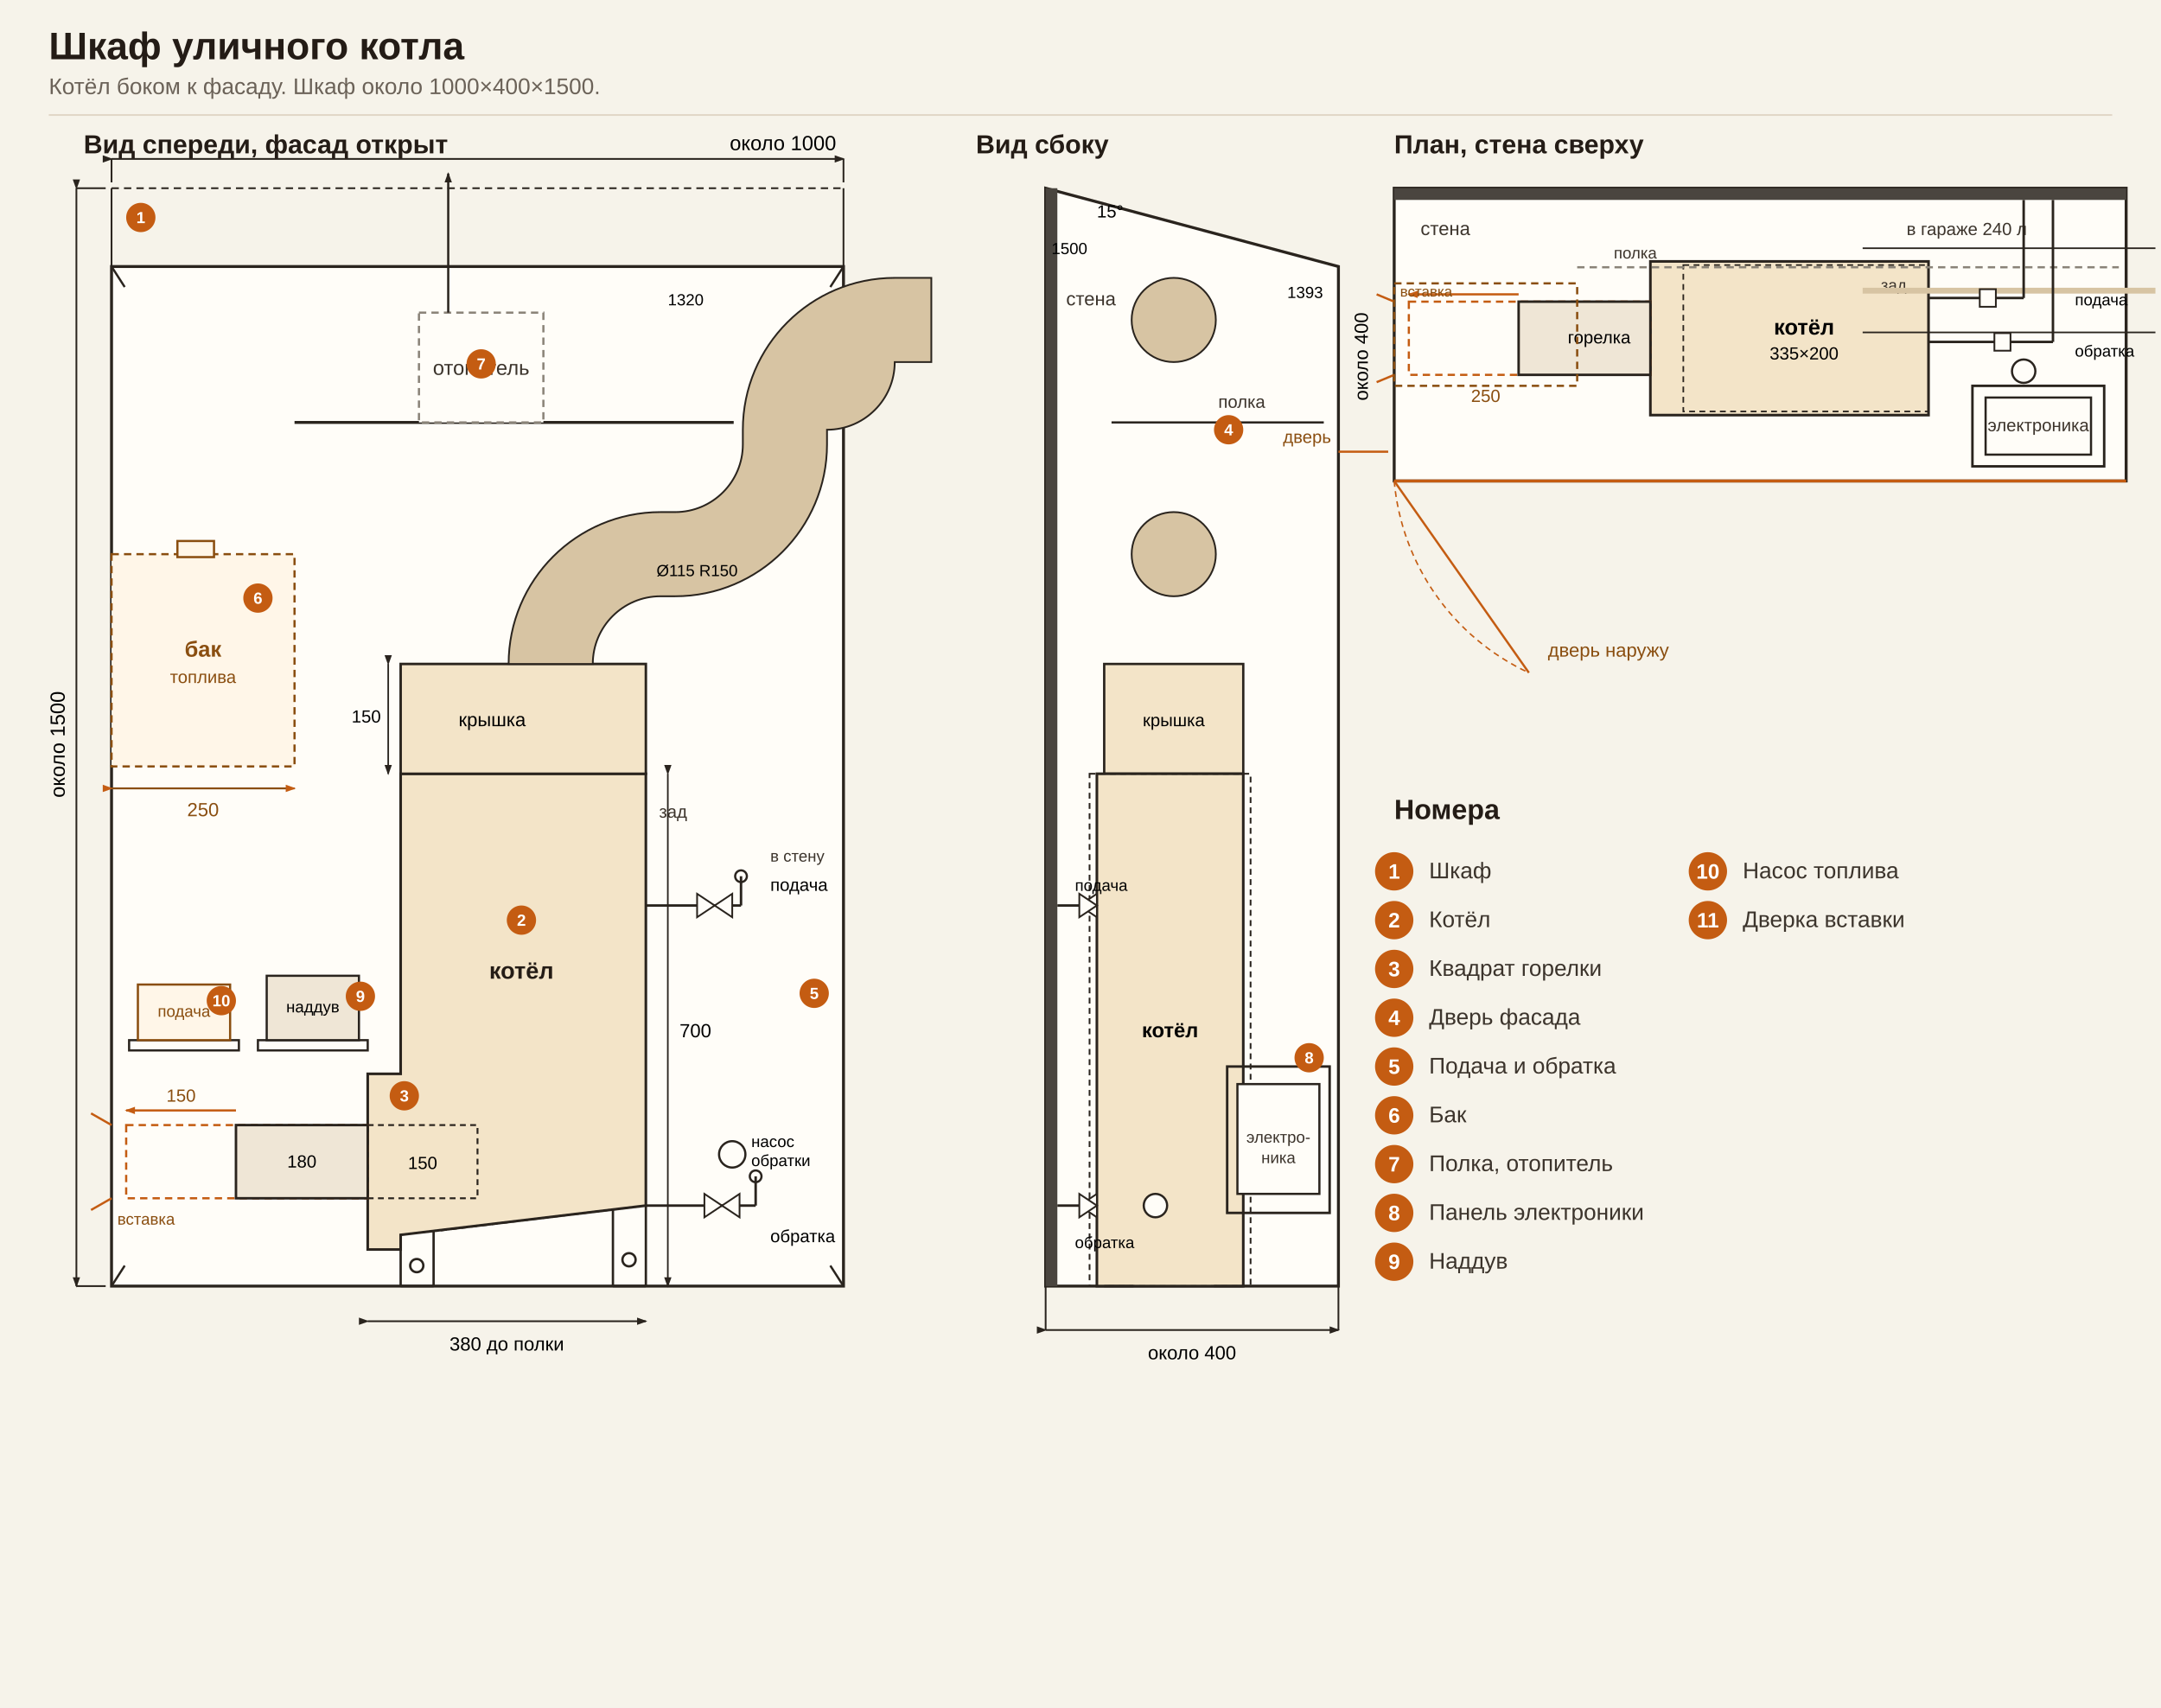
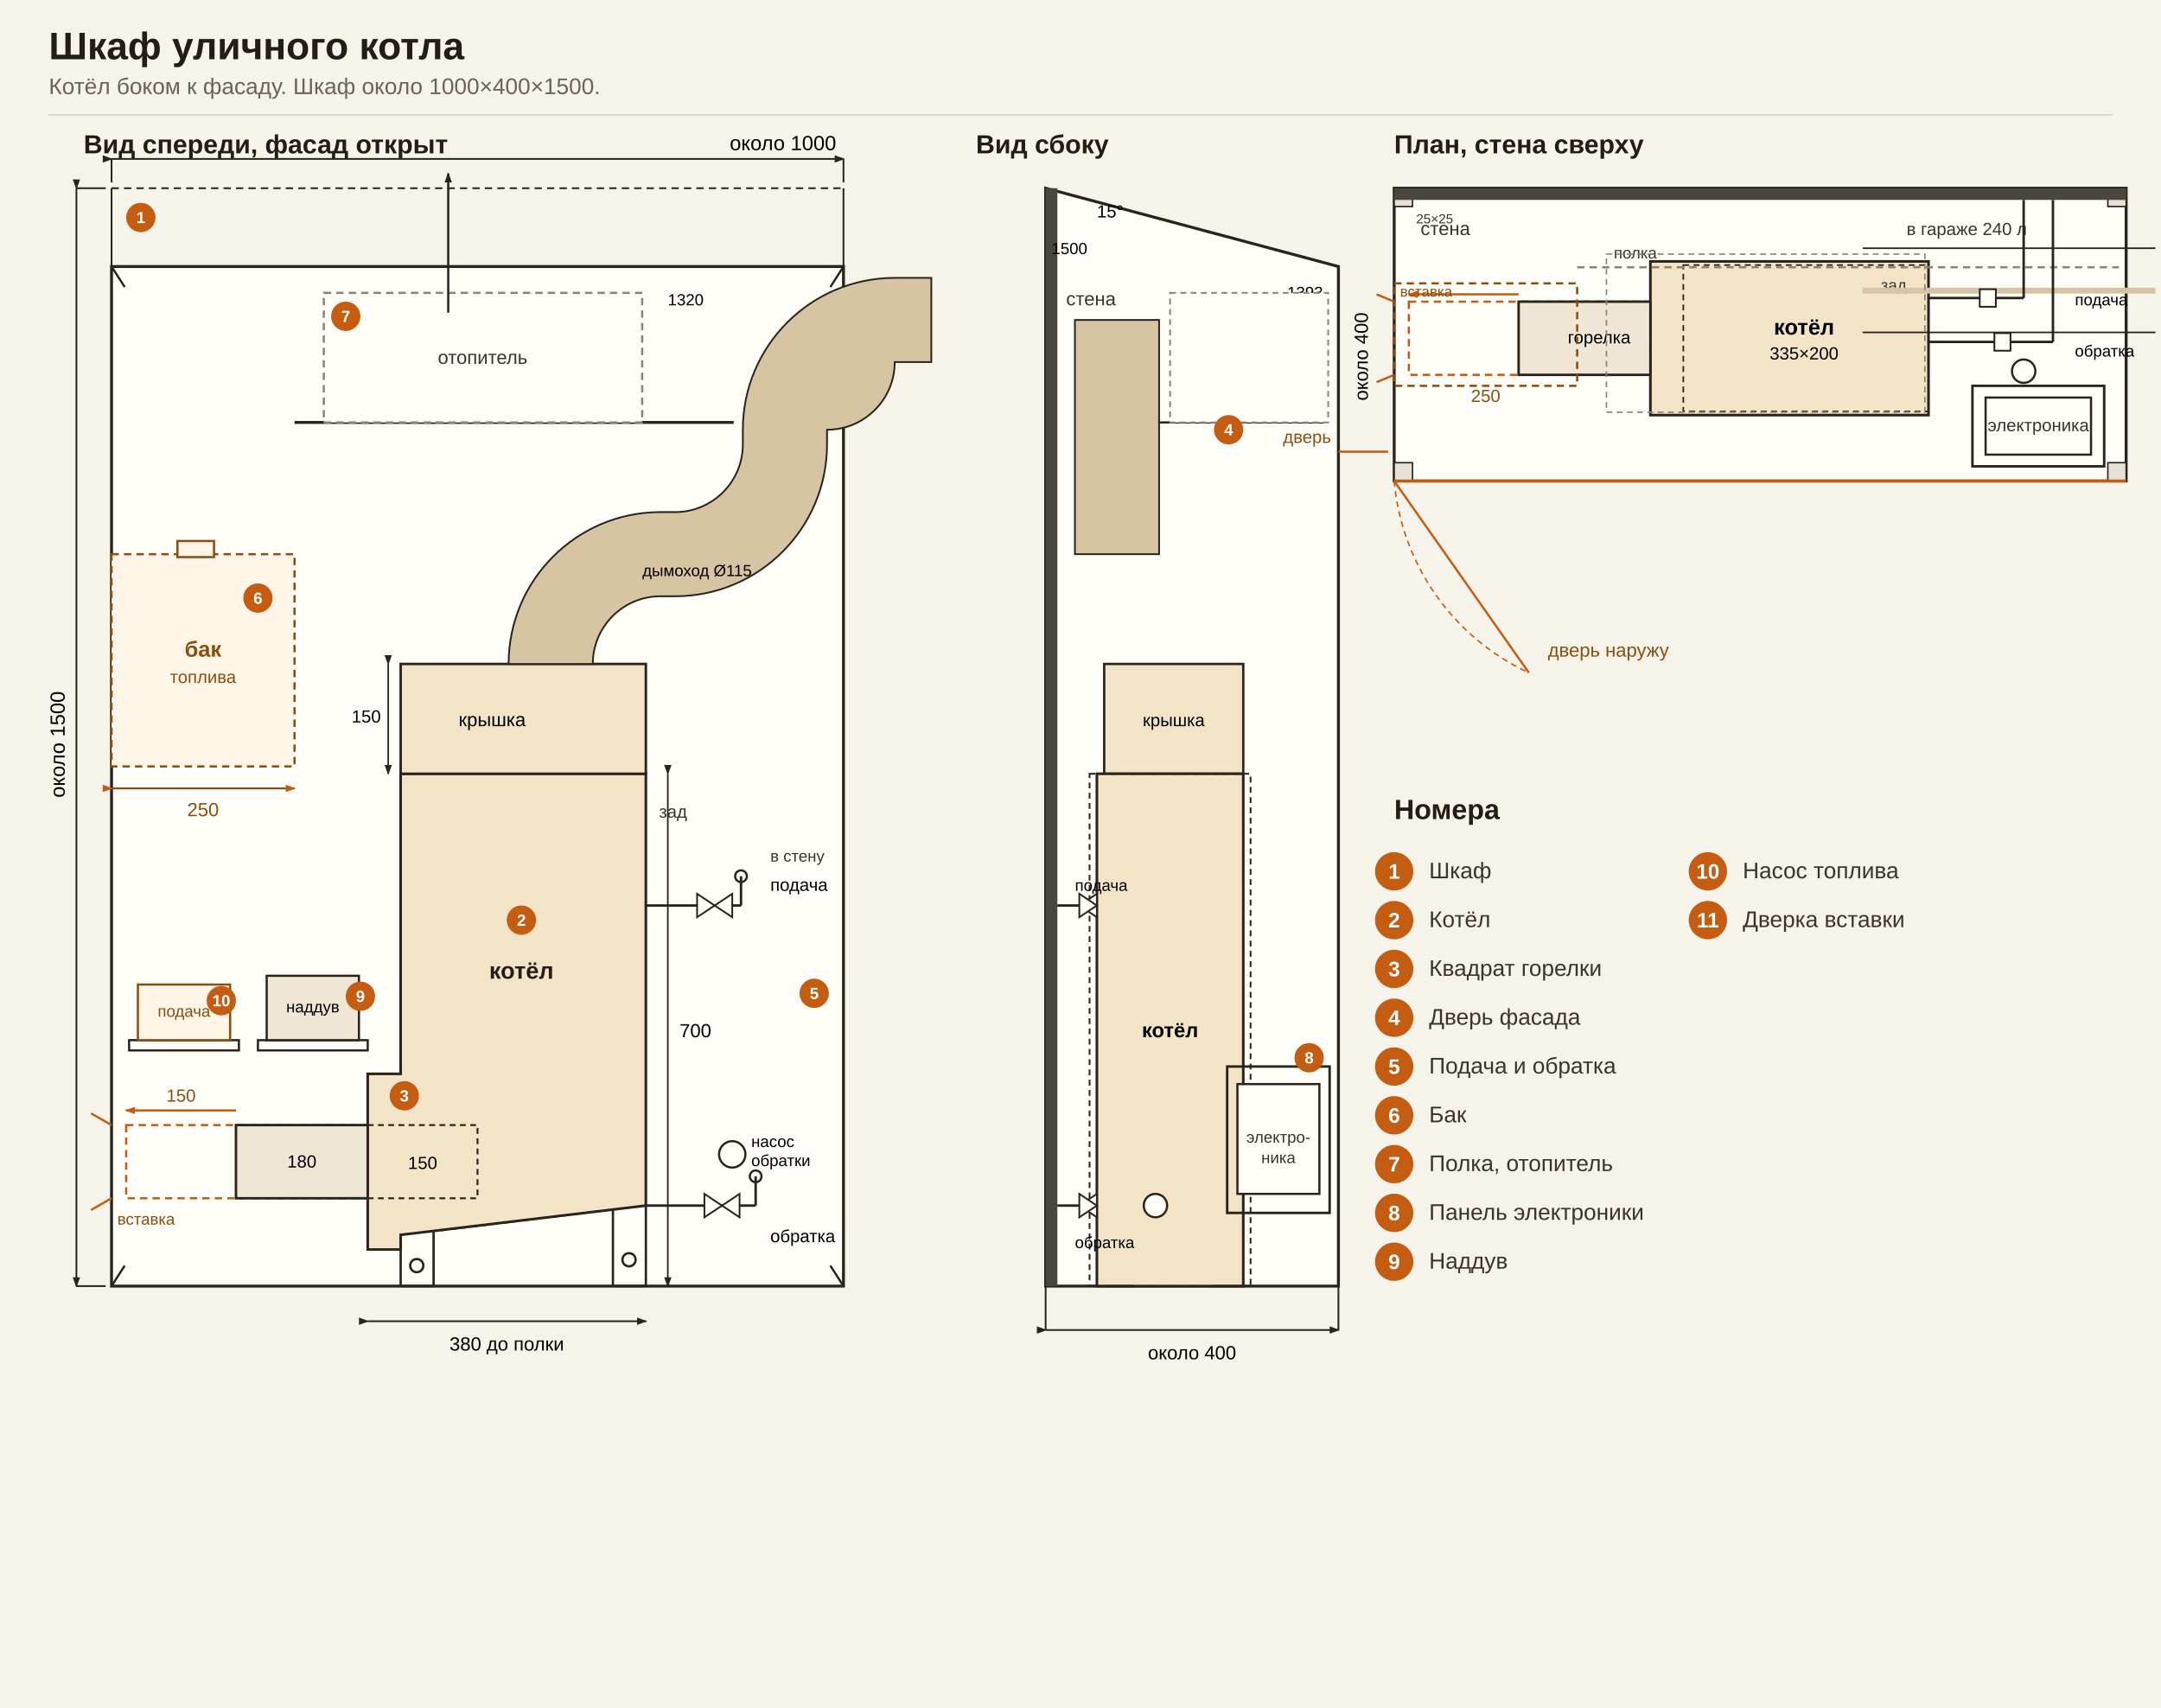
<svg xmlns="http://www.w3.org/2000/svg" width="1240" height="980" viewBox="0 0 1240 980" font-family="Liberation Sans, DejaVu Sans, sans-serif">
  <rect width="1240" height="980" fill="#f6f3ea" />
  <defs>
    <marker id="ah" markerUnits="userSpaceOnUse" markerWidth="14" markerHeight="10" refX="12" refY="5" orient="auto">
      <path d="M0 0 L14 5 L0 10 Z" fill="#2a241e" />
    </marker>
    <marker id="ao" markerUnits="userSpaceOnUse" markerWidth="14" markerHeight="10" refX="12" refY="5" orient="auto">
      <path d="M0 0 L14 5 L0 10 Z" fill="#c45c12" />
    </marker>
  </defs>
  <text x="28" y="34" font-size="22" font-weight="700" fill="#241c16">Шкаф уличного котла</text>
  <text x="28" y="54" font-size="13" fill="#6b6258">Котёл боком к фасаду. Шкаф около 1000×400×1500.</text>
  <line x1="28" y1="66" x2="1212" y2="66" stroke="#e0d6c6" stroke-width="1" />
  <text x="48" y="88" font-size="15" font-weight="700" fill="#241c16">Вид спереди, фасад открыт</text>
  <g transform="translate(64,108) scale(0.42)">
    <rect x="0" y="107" width="1000" height="1393" fill="#fffdf8" stroke="#2a241e" stroke-width="4" />
    <line x1="0" y1="0" x2="1000" y2="0" stroke="#2a241e" stroke-width="2.4" stroke-dasharray="10 7" />
    <line x1="0" y1="0" x2="0" y2="107" stroke="#2a241e" stroke-width="2.4" />
    <line x1="1000" y1="0" x2="1000" y2="107" stroke="#2a241e" stroke-width="2.4" />
    <line x1="0" y1="107" x2="18" y2="135" stroke="#2a241e" stroke-width="3" />
    <line x1="1000" y1="107" x2="982" y2="135" stroke="#2a241e" stroke-width="3" />
    <line x1="0" y1="1500" x2="18" y2="1472" stroke="#2a241e" stroke-width="3" />
    <line x1="1000" y1="1500" x2="982" y2="1472" stroke="#2a241e" stroke-width="3" />
    <rect x="0" y="500" width="250" height="290" fill="#fff6e8" stroke="#8a4e10" stroke-width="3" stroke-dasharray="10 7" />
    <rect x="90" y="482" width="50" height="22" fill="#fff6e8" stroke="#8a4e10" stroke-width="3" />
    <text x="125" y="640" text-anchor="middle" font-size="30" fill="#8a4e10" font-weight="700">бак</text>
    <text x="125" y="676" text-anchor="middle" font-size="24" fill="#8a4e10">топлива</text>
    <line x1="0" y1="820" x2="250" y2="820" stroke="#8a4e10" stroke-width="2.6" marker-start="url(#ao)" marker-end="url(#ao)" />
    <text x="125" y="858" text-anchor="middle" font-size="26" fill="#8a4e10">250</text>
    <line x1="250" y1="320" x2="850" y2="320" stroke="#2a241e" stroke-width="4" />
    <line x1="990" y1="320" x2="1000" y2="320" stroke="#2a241e" stroke-width="4" />
-     <rect x="420" y="170" width="170" height="150" fill="#fffdf8" stroke="#8a8378" stroke-width="3" stroke-dasharray="10 7" />
-     <text x="505" y="255" text-anchor="middle" font-size="28" fill="#3c342c">отопитель</text>
+     <rect x="290" y="143" width="435" height="177" fill="#fffdf8" stroke="#8a8378" stroke-width="3" stroke-dasharray="10 7" />
+     <text x="507" y="240" text-anchor="middle" font-size="26" fill="#3c342c">отопитель</text>
    <line x1="460" y1="170" x2="460" y2="-20" stroke="#2a241e" stroke-width="3" marker-end="url(#ah)" />
    <rect x="24" y="1164" width="150" height="14" fill="#fffdf8" stroke="#2a241e" stroke-width="3" />
    <rect x="36" y="1088" width="126" height="76" fill="#fff6e8" stroke="#8a4e10" stroke-width="3" />
    <text x="99" y="1132" text-anchor="middle" font-size="22" fill="#8a4e10">подача</text>
    <path fill="#f3e4c8" stroke="#2a241e" stroke-width="3.6" d="M 730 800 H 395 V 1210 H 350 V 1450 H 395 V 1430 L 730 1390 Z" />
    <g fill="none" stroke="#2a241e" stroke-width="3.2">
      <line x1="685" y1="1500" x2="730" y2="1500" />
      <line x1="730" y1="1500" x2="730" y2="1390" />
      <line x1="685" y1="1500" x2="685" y2="1395" />
      <circle cx="707" cy="1464" r="9" />
      <line x1="395" y1="1500" x2="440" y2="1500" />
      <line x1="395" y1="1500" x2="395" y2="1430" />
      <line x1="440" y1="1500" x2="440" y2="1425" />
      <circle cx="417" cy="1472" r="9" />
    </g>
    <line x1="450" y1="1424" x2="680" y2="1396" stroke="#2a241e" stroke-width="2.4" stroke-dasharray="8 6" />
    <rect x="350" y="1280" width="150" height="100" fill="none" stroke="#2a241e" stroke-width="2.6" stroke-dasharray="8 6" />
    <text x="425" y="1340" text-anchor="middle" font-size="24">150</text>
    <text x="560" y="1080" text-anchor="middle" font-size="32" fill="#241c16" font-weight="700">котёл</text>
    <rect x="395" y="650" width="335" height="150" fill="#f3e4c8" stroke="#2a241e" stroke-width="3.4" />
    <text x="520" y="735" text-anchor="middle" font-size="26">крышка</text>
    <path fill="#d7c4a3" stroke="#2a241e" stroke-width="2.4" d="M542.5 650 A207.5 207.5 0 0 1 750 442.5 L770 442.5 A92.5 92.5 0 0 0 862.5 350 L862.5 330 A207.5 207.5 0 0 1 1070 122.5 L1120 122.5 L1120 237.5 L1070 237.5 A92.5 92.5 0 0 1 977.5 330 L977.5 350 A207.5 207.5 0 0 1 770 557.5 L750 557.5 A92.5 92.5 0 0 0 657.5 650 Z" />
    <text x="760" y="160" font-size="22">1320</text>
-     <text x="800" y="530" text-anchor="middle" font-size="22">Ø115 R150</text>
+     <text x="800" y="530" text-anchor="middle" font-size="22">дымоход Ø115</text>
    <g fill="none" stroke="#2a241e" stroke-width="2.2" marker-start="url(#ah)" marker-end="url(#ah)">
      <line x1="378" y1="650" x2="378" y2="800" />
    </g>
    <text x="368" y="730" text-anchor="end" font-size="24">150</text>
    <text x="748" y="860" font-size="24" fill="#3c342c">зад</text>
    <line x1="730" y1="980" x2="860" y2="980" stroke="#2a241e" stroke-width="3.4" />
    <line x1="730" y1="1390" x2="880" y2="1390" stroke="#2a241e" stroke-width="3.4" />
    <path d="M800 964 L824 980 L800 996 Z" fill="#fffdf8" stroke="#2a241e" stroke-width="2.4" />
    <path d="M848 964 L824 980 L848 996 Z" fill="#fffdf8" stroke="#2a241e" stroke-width="2.4" />
    <path d="M810 1374 L834 1390 L810 1406 Z" fill="#fffdf8" stroke="#2a241e" stroke-width="2.4" />
    <path d="M858 1374 L834 1390 L858 1406 Z" fill="#fffdf8" stroke="#2a241e" stroke-width="2.4" />
    <circle cx="848" cy="1320" r="18" fill="#fffdf8" stroke="#2a241e" stroke-width="3" />
    <text x="874" y="1310" font-size="22">насос</text>
    <text x="874" y="1336" font-size="22">обратки</text>
    <path d="M860 980 V940" fill="none" stroke="#2a241e" stroke-width="3.4" />
    <circle cx="860" cy="940" r="8" fill="none" stroke="#2a241e" stroke-width="3" />
    <path d="M880 1390 V1350" fill="none" stroke="#2a241e" stroke-width="3.4" />
    <circle cx="880" cy="1350" r="8" fill="none" stroke="#2a241e" stroke-width="3" />
    <text x="900" y="960" font-size="24">подача</text>
    <text x="900" y="1440" font-size="24">обратка</text>
    <text x="900" y="920" font-size="22" fill="#3c342c">в стену</text>
    <rect x="200" y="1164" width="150" height="14" fill="#fffdf8" stroke="#2a241e" stroke-width="3" />
    <rect x="212" y="1076" width="126" height="88" fill="#efe6d6" stroke="#2a241e" stroke-width="3" />
    <text x="275" y="1126" text-anchor="middle" font-size="22">наддув</text>
    <rect x="20" y="1280" width="330" height="100" fill="none" stroke="#c45c12" stroke-width="3" stroke-dasharray="10 7" />
    <rect x="170" y="1280" width="180" height="100" fill="#efe6d6" stroke="#2a241e" stroke-width="3.4" />
    <text x="260" y="1338" text-anchor="middle" font-size="24">180</text>
    <line x1="170" y1="1260" x2="20" y2="1260" stroke="#c45c12" stroke-width="3" marker-end="url(#ao)" />
    <text x="95" y="1248" text-anchor="middle" font-size="24" fill="#8a4e10">150</text>
    <line x1="0" y1="1280" x2="-28" y2="1264" stroke="#c45c12" stroke-width="3" />
    <line x1="0" y1="1380" x2="-28" y2="1396" stroke="#c45c12" stroke-width="3" />
    <text x="8" y="1416" font-size="22" fill="#8a4e10">вставка</text>
    <g fill="none" stroke="#2a241e" stroke-width="2.4" marker-start="url(#ah)" marker-end="url(#ah)">
      <line x1="350" y1="1548" x2="730" y2="1548" />
    </g>
    <text x="540" y="1588" text-anchor="middle" font-size="26">380 до полки</text>
    <g fill="none" stroke="#2a241e" stroke-width="2.4" marker-start="url(#ah)" marker-end="url(#ah)">
      <line x1="-48" y1="0" x2="-48" y2="1500" />
    </g>
    <line x1="-48" y1="0" x2="-8" y2="0" stroke="#2a241e" stroke-width="2.4" />
    <line x1="-48" y1="1500" x2="-8" y2="1500" stroke="#2a241e" stroke-width="2.4" />
    <text x="-64" y="760" text-anchor="middle" font-size="28" transform="rotate(-90 -64 760)">около 1500</text>
    <g fill="none" stroke="#2a241e" stroke-width="2.4" marker-start="url(#ah)" marker-end="url(#ah)">
      <line x1="0" y1="-40" x2="1000" y2="-40" />
    </g>
    <line x1="0" y1="-40" x2="0" y2="-8" stroke="#2a241e" stroke-width="2.4" />
    <line x1="1000" y1="-40" x2="1000" y2="-8" stroke="#2a241e" stroke-width="2.4" />
    <text x="990" y="-52" text-anchor="end" font-size="28">около 1000</text>
    <g fill="none" stroke="#2a241e" stroke-width="2.2" marker-start="url(#ah)" marker-end="url(#ah)">
      <line x1="760" y1="800" x2="760" y2="1500" />
    </g>
    <text x="776" y="1160" font-size="26">700</text>
    <g font-weight="700" fill="#fff" font-size="22" text-anchor="middle">
      <g transform="translate(40,40)">
        <circle r="20" fill="#c45c12" />
        <text dy="0.35em">1</text>
      </g>
      <g transform="translate(560,1000)">
        <circle r="20" fill="#c45c12" />
        <text dy="0.35em">2</text>
      </g>
      <g transform="translate(400,1240)">
        <circle r="20" fill="#c45c12" />
        <text dy="0.35em">3</text>
      </g>
      <g transform="translate(340,1104)">
        <circle r="20" fill="#c45c12" />
        <text dy="0.35em">9</text>
      </g>
      <g transform="translate(150,1110)">
        <circle r="20" fill="#c45c12" />
        <text dy="0.35em">10</text>
      </g>
      <g transform="translate(960,1100)">
        <circle r="20" fill="#c45c12" />
        <text dy="0.35em">5</text>
      </g>
      <g transform="translate(200,560)">
        <circle r="20" fill="#c45c12" />
        <text dy="0.35em">6</text>
      </g>
-       <g transform="translate(505,240)">
+       <g transform="translate(320,175)">
        <circle r="20" fill="#c45c12" />
        <text dy="0.35em">7</text>
      </g>
    </g>
  </g>
  <text x="560" y="88" font-size="15" font-weight="700" fill="#241c16">Вид сбоку</text>
  <g transform="translate(600,108) scale(0.42)">
    <path d="M0 0 L400 107 L400 1500 L0 1500 Z" fill="#fffdf8" stroke="#2a241e" stroke-width="4" />
    <rect x="0" y="0" width="16" height="1500" fill="#4a453f" />
    <text x="28" y="160" font-size="26" fill="#3c342c">стена</text>
    <text x="70" y="40" font-size="24">15°</text>
    <text x="8" y="90" font-size="22">1500</text>
    <text x="330" y="150" font-size="22">1393</text>
    <line x1="90" y1="320" x2="380" y2="320" stroke="#2a241e" stroke-width="3" />
-     <text x="300" y="300" text-anchor="end" font-size="24" fill="#3c342c">полка</text>
-     <circle cx="175" cy="500" r="57.5" fill="#d7c4a3" stroke="#2a241e" stroke-width="2.4" />
-     <circle cx="175" cy="180" r="57.5" fill="#d7c4a3" stroke="#2a241e" stroke-width="2.4" />
+     <text x="360" y="300" text-anchor="end" font-size="24" fill="#3c342c">полка</text>
+     <rect x="170" y="143" width="216" height="177" fill="#fffdf8" stroke="#8a8378" stroke-width="2.4" stroke-dasharray="8 6" />
+     <rect x="40" y="180" width="115" height="320" fill="#d7c4a3" stroke="#2a241e" stroke-width="2.4" />
    <rect x="80" y="650" width="190" height="150" fill="#f3e4c8" stroke="#2a241e" stroke-width="3.2" />
    <text x="175" y="735" text-anchor="middle" font-size="24">крышка</text>
    <rect x="70" y="800" width="200" height="700" fill="#f3e4c8" stroke="#2a241e" stroke-width="3.6" />
    <rect x="60" y="800" width="220" height="700" fill="none" stroke="#2a241e" stroke-width="2.4" stroke-dasharray="8 6" />
    <line x1="80" y1="1500" x2="120" y2="1500" stroke="#2a241e" stroke-width="3" />
    <line x1="230" y1="1500" x2="270" y2="1500" stroke="#2a241e" stroke-width="3" />
    <text x="170" y="1160" text-anchor="middle" font-size="28" font-weight="700">котёл</text>
    <line x1="70" y1="980" x2="16" y2="980" stroke="#2a241e" stroke-width="3.4" />
    <line x1="70" y1="1390" x2="16" y2="1390" stroke="#2a241e" stroke-width="3.4" />
    <path d="M70 964 L46 980 L70 996 Z" fill="#fffdf8" stroke="#2a241e" stroke-width="2.4" />
    <path d="M46 964 L70 980 L46 996 Z" fill="#fffdf8" stroke="#2a241e" stroke-width="2.4" />
    <path d="M70 1374 L46 1390 L70 1406 Z" fill="#fffdf8" stroke="#2a241e" stroke-width="2.4" />
    <path d="M46 1374 L70 1390 L46 1406 Z" fill="#fffdf8" stroke="#2a241e" stroke-width="2.4" />
    <circle cx="150" cy="1390" r="16" fill="#fffdf8" stroke="#2a241e" stroke-width="3" />
    <text x="40" y="960" font-size="22">подача</text>
    <text x="40" y="1448" font-size="22">обратка</text>
    <rect x="248" y="1200" width="140" height="200" fill="none" stroke="#2a241e" stroke-width="3.4" />
    <rect x="262" y="1224" width="112" height="150" fill="#fffdf8" stroke="#2a241e" stroke-width="3" />
    <text x="318" y="1304" text-anchor="middle" font-size="22" fill="#3c342c">электро-</text>
    <text x="318" y="1332" text-anchor="middle" font-size="22" fill="#3c342c">ника</text>
    <line x1="400" y1="360" x2="468" y2="360" stroke="#c45c12" stroke-width="3" />
    <text x="390" y="348" text-anchor="end" font-size="24" fill="#8a4e10">дверь</text>
    <g fill="none" stroke="#2a241e" stroke-width="2.4" marker-start="url(#ah)" marker-end="url(#ah)">
      <line x1="0" y1="1560" x2="400" y2="1560" />
    </g>
    <line x1="0" y1="1500" x2="0" y2="1560" stroke="#2a241e" stroke-width="2.4" />
    <line x1="400" y1="1500" x2="400" y2="1560" stroke="#2a241e" stroke-width="2.4" />
    <text x="200" y="1600" text-anchor="middle" font-size="26">около 400</text>
    <g font-weight="700" fill="#fff" font-size="22" text-anchor="middle">
      <g transform="translate(250,330)">
        <circle r="20" fill="#c45c12" />
        <text dy="0.35em">4</text>
      </g>
      <g transform="translate(360,1188)">
        <circle r="20" fill="#c45c12" />
        <text dy="0.35em">8</text>
      </g>
    </g>
  </g>
  <text x="800" y="88" font-size="15" font-weight="700" fill="#241c16">План, стена сверху</text>
  <g transform="translate(800,108) scale(0.42)">
    <rect x="0" y="0" width="1000" height="400" fill="#fffdf8" stroke="#2a241e" stroke-width="4" />
+     <rect x="0" y="0" width="25" height="25" fill="#e7e0d4" stroke="#2a241e" stroke-width="2" />
+     <rect x="975" y="0" width="25" height="25" fill="#e7e0d4" stroke="#2a241e" stroke-width="2" />
+     <rect x="0" y="375" width="25" height="25" fill="#e7e0d4" stroke="#2a241e" stroke-width="2" />
+     <rect x="975" y="375" width="25" height="25" fill="#e7e0d4" stroke="#2a241e" stroke-width="2" />
+     <text x="30" y="48" font-size="18" fill="#3c342c">25×25</text>
    <rect x="0" y="0" width="1000" height="16" fill="#4a453f" />
    <text x="36" y="64" font-size="26" fill="#3c342c">стена</text>
    <text x="700" y="64" font-size="24" fill="#3c342c">в гараже 240 л</text>
    <rect x="350" y="100" width="380" height="210" fill="#f3e4c8" stroke="#2a241e" stroke-width="3.6" />
    <rect x="395" y="105" width="335" height="200" fill="none" stroke="#2a241e" stroke-width="2.2" stroke-dasharray="8 6" />
    <text x="560" y="200" text-anchor="middle" font-size="30" font-weight="700">котёл</text>
    <text x="560" y="234" text-anchor="middle" font-size="24">335×200</text>
    <text x="700" y="140" text-anchor="end" font-size="22" fill="#3c342c">зад</text>
    <line x1="640" y1="82" x2="1040" y2="82" stroke="#2a241e" stroke-width="2.2" />
    <line x1="640" y1="197" x2="1040" y2="197" stroke="#2a241e" stroke-width="2.2" />
    <line x1="640" y1="140" x2="1040" y2="140" stroke="#d7c4a3" stroke-width="8" />
    <rect x="20" y="155" width="330" height="100" fill="none" stroke="#c45c12" stroke-width="3" stroke-dasharray="10 7" />
    <rect x="170" y="155" width="180" height="100" fill="#efe6d6" stroke="#2a241e" stroke-width="3.4" />
    <text x="280" y="212" text-anchor="middle" font-size="24">горелка</text>
    <line x1="170" y1="145" x2="20" y2="145" stroke="#c45c12" stroke-width="3" marker-end="url(#ao)" />
    <line x1="0" y1="155" x2="-24" y2="145" stroke="#c45c12" stroke-width="3" />
    <line x1="0" y1="255" x2="-24" y2="265" stroke="#c45c12" stroke-width="3" />
    <text x="8" y="148" font-size="20" fill="#8a4e10">вставка</text>
    <rect x="0" y="130" width="250" height="140" fill="none" stroke="#8a4e10" stroke-width="3" stroke-dasharray="10 7" />
    <text x="125" y="292" text-anchor="middle" font-size="24" fill="#8a4e10">250</text>
    <line x1="250" y1="108" x2="990" y2="108" stroke="#8a8378" stroke-width="3" stroke-dasharray="10 7" />
    <text x="300" y="96" font-size="22" fill="#3c342c">полка</text>
+     <rect x="290" y="90" width="435" height="216" fill="none" stroke="#8a8378" stroke-width="2" stroke-dasharray="8 6" />
    <line x1="730" y1="150" x2="860" y2="150" stroke="#2a241e" stroke-width="3.4" />
    <line x1="730" y1="210" x2="900" y2="210" stroke="#2a241e" stroke-width="3.4" />
    <rect x="800" y="138" width="22" height="24" fill="#fffdf8" stroke="#2a241e" stroke-width="2.4" />
    <rect x="820" y="198" width="22" height="24" fill="#fffdf8" stroke="#2a241e" stroke-width="2.4" />
    <line x1="860" y1="150" x2="860" y2="16" stroke="#2a241e" stroke-width="3.4" />
    <line x1="900" y1="210" x2="900" y2="16" stroke="#2a241e" stroke-width="3.4" />
    <text x="930" y="160" font-size="22">подача</text>
    <text x="930" y="230" font-size="22">обратка</text>
    <circle cx="860" cy="250" r="16" fill="#fffdf8" stroke="#2a241e" stroke-width="3" />
    <rect x="790" y="270" width="180" height="110" fill="none" stroke="#2a241e" stroke-width="3.4" />
    <rect x="808" y="286" width="144" height="78" fill="#fffdf8" stroke="#2a241e" stroke-width="3" />
    <text x="880" y="332" text-anchor="middle" font-size="24" fill="#3c342c">электроника</text>
    <line x1="0" y1="400" x2="1000" y2="400" stroke="#c45c12" stroke-width="4" />
    <path d="M0 400 L184 662" fill="none" stroke="#c45c12" stroke-width="3" />
    <path d="M0 400 A320 320 0 0 0 184 662" fill="none" stroke="#c45c12" stroke-width="2" stroke-dasharray="8 6" />
    <text x="210" y="640" font-size="26" fill="#8a4e10">дверь наружу</text>
    <text x="-36" y="230" text-anchor="middle" font-size="26" transform="rotate(-90 -36 230)">около 400</text>
  </g>
  <text x="800" y="470" font-size="16" font-weight="700" fill="#241c16">Номера</text>
  <g font-size="13" fill="#3c342c">
    <g transform="translate(800,500)">
      <circle r="11" fill="#c45c12" />
      <text fill="#fff" font-size="12" font-weight="700" text-anchor="middle" dy="0.35em">1</text>
      <text x="20" y="4">Шкаф</text>
    </g>
    <g transform="translate(800,528)">
      <circle r="11" fill="#c45c12" />
      <text fill="#fff" font-size="12" font-weight="700" text-anchor="middle" dy="0.35em">2</text>
      <text x="20" y="4">Котёл</text>
    </g>
    <g transform="translate(800,556)">
      <circle r="11" fill="#c45c12" />
      <text fill="#fff" font-size="12" font-weight="700" text-anchor="middle" dy="0.35em">3</text>
      <text x="20" y="4">Квадрат горелки</text>
    </g>
    <g transform="translate(800,584)">
      <circle r="11" fill="#c45c12" />
      <text fill="#fff" font-size="12" font-weight="700" text-anchor="middle" dy="0.35em">4</text>
      <text x="20" y="4">Дверь фасада</text>
    </g>
    <g transform="translate(800,612)">
      <circle r="11" fill="#c45c12" />
      <text fill="#fff" font-size="12" font-weight="700" text-anchor="middle" dy="0.35em">5</text>
      <text x="20" y="4">Подача и обратка</text>
    </g>
    <g transform="translate(800,640)">
      <circle r="11" fill="#c45c12" />
      <text fill="#fff" font-size="12" font-weight="700" text-anchor="middle" dy="0.35em">6</text>
      <text x="20" y="4">Бак</text>
    </g>
    <g transform="translate(800,668)">
      <circle r="11" fill="#c45c12" />
      <text fill="#fff" font-size="12" font-weight="700" text-anchor="middle" dy="0.35em">7</text>
      <text x="20" y="4">Полка, отопитель</text>
    </g>
    <g transform="translate(800,696)">
      <circle r="11" fill="#c45c12" />
      <text fill="#fff" font-size="12" font-weight="700" text-anchor="middle" dy="0.35em">8</text>
      <text x="20" y="4">Панель электроники</text>
    </g>
    <g transform="translate(800,724)">
      <circle r="11" fill="#c45c12" />
      <text fill="#fff" font-size="12" font-weight="700" text-anchor="middle" dy="0.35em">9</text>
      <text x="20" y="4">Наддув</text>
    </g>
    <g transform="translate(980,500)">
      <circle r="11" fill="#c45c12" />
      <text fill="#fff" font-size="12" font-weight="700" text-anchor="middle" dy="0.35em">10</text>
      <text x="20" y="4">Насос топлива</text>
    </g>
    <g transform="translate(980,528)">
      <circle r="11" fill="#c45c12" />
      <text fill="#fff" font-size="12" font-weight="700" text-anchor="middle" dy="0.35em">11</text>
      <text x="20" y="4">Дверка вставки</text>
    </g>
  </g>
</svg>
